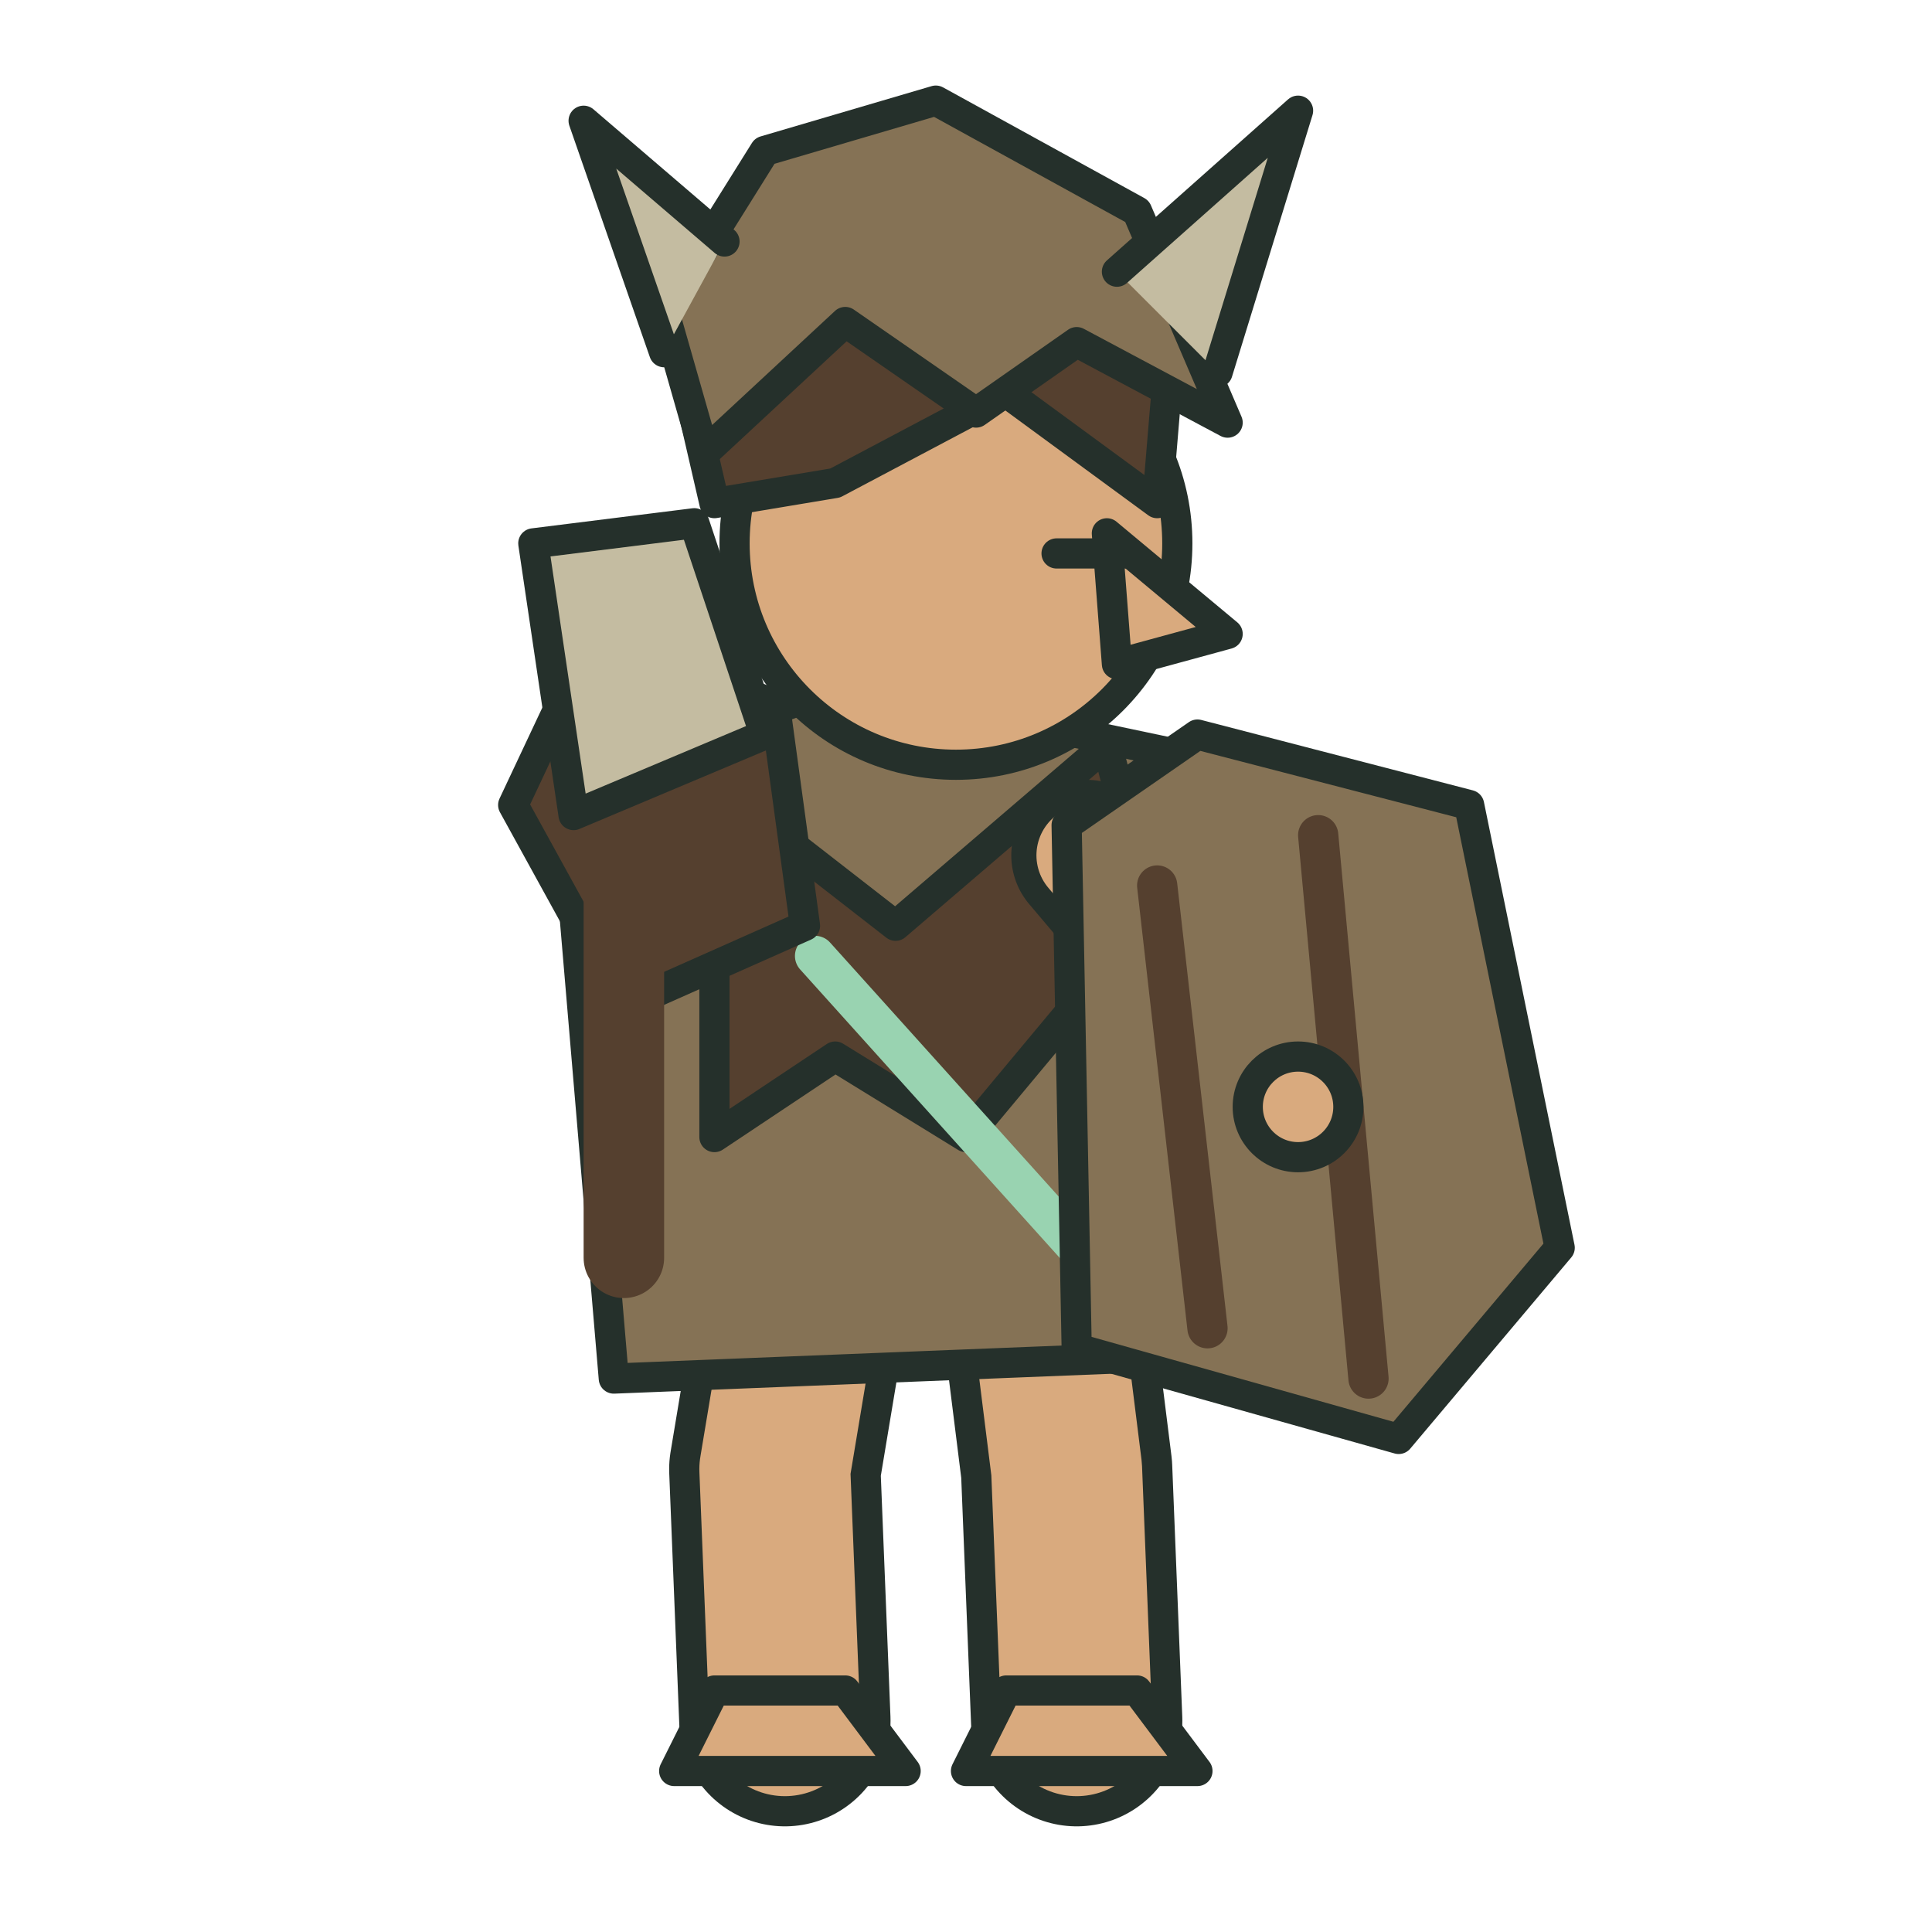
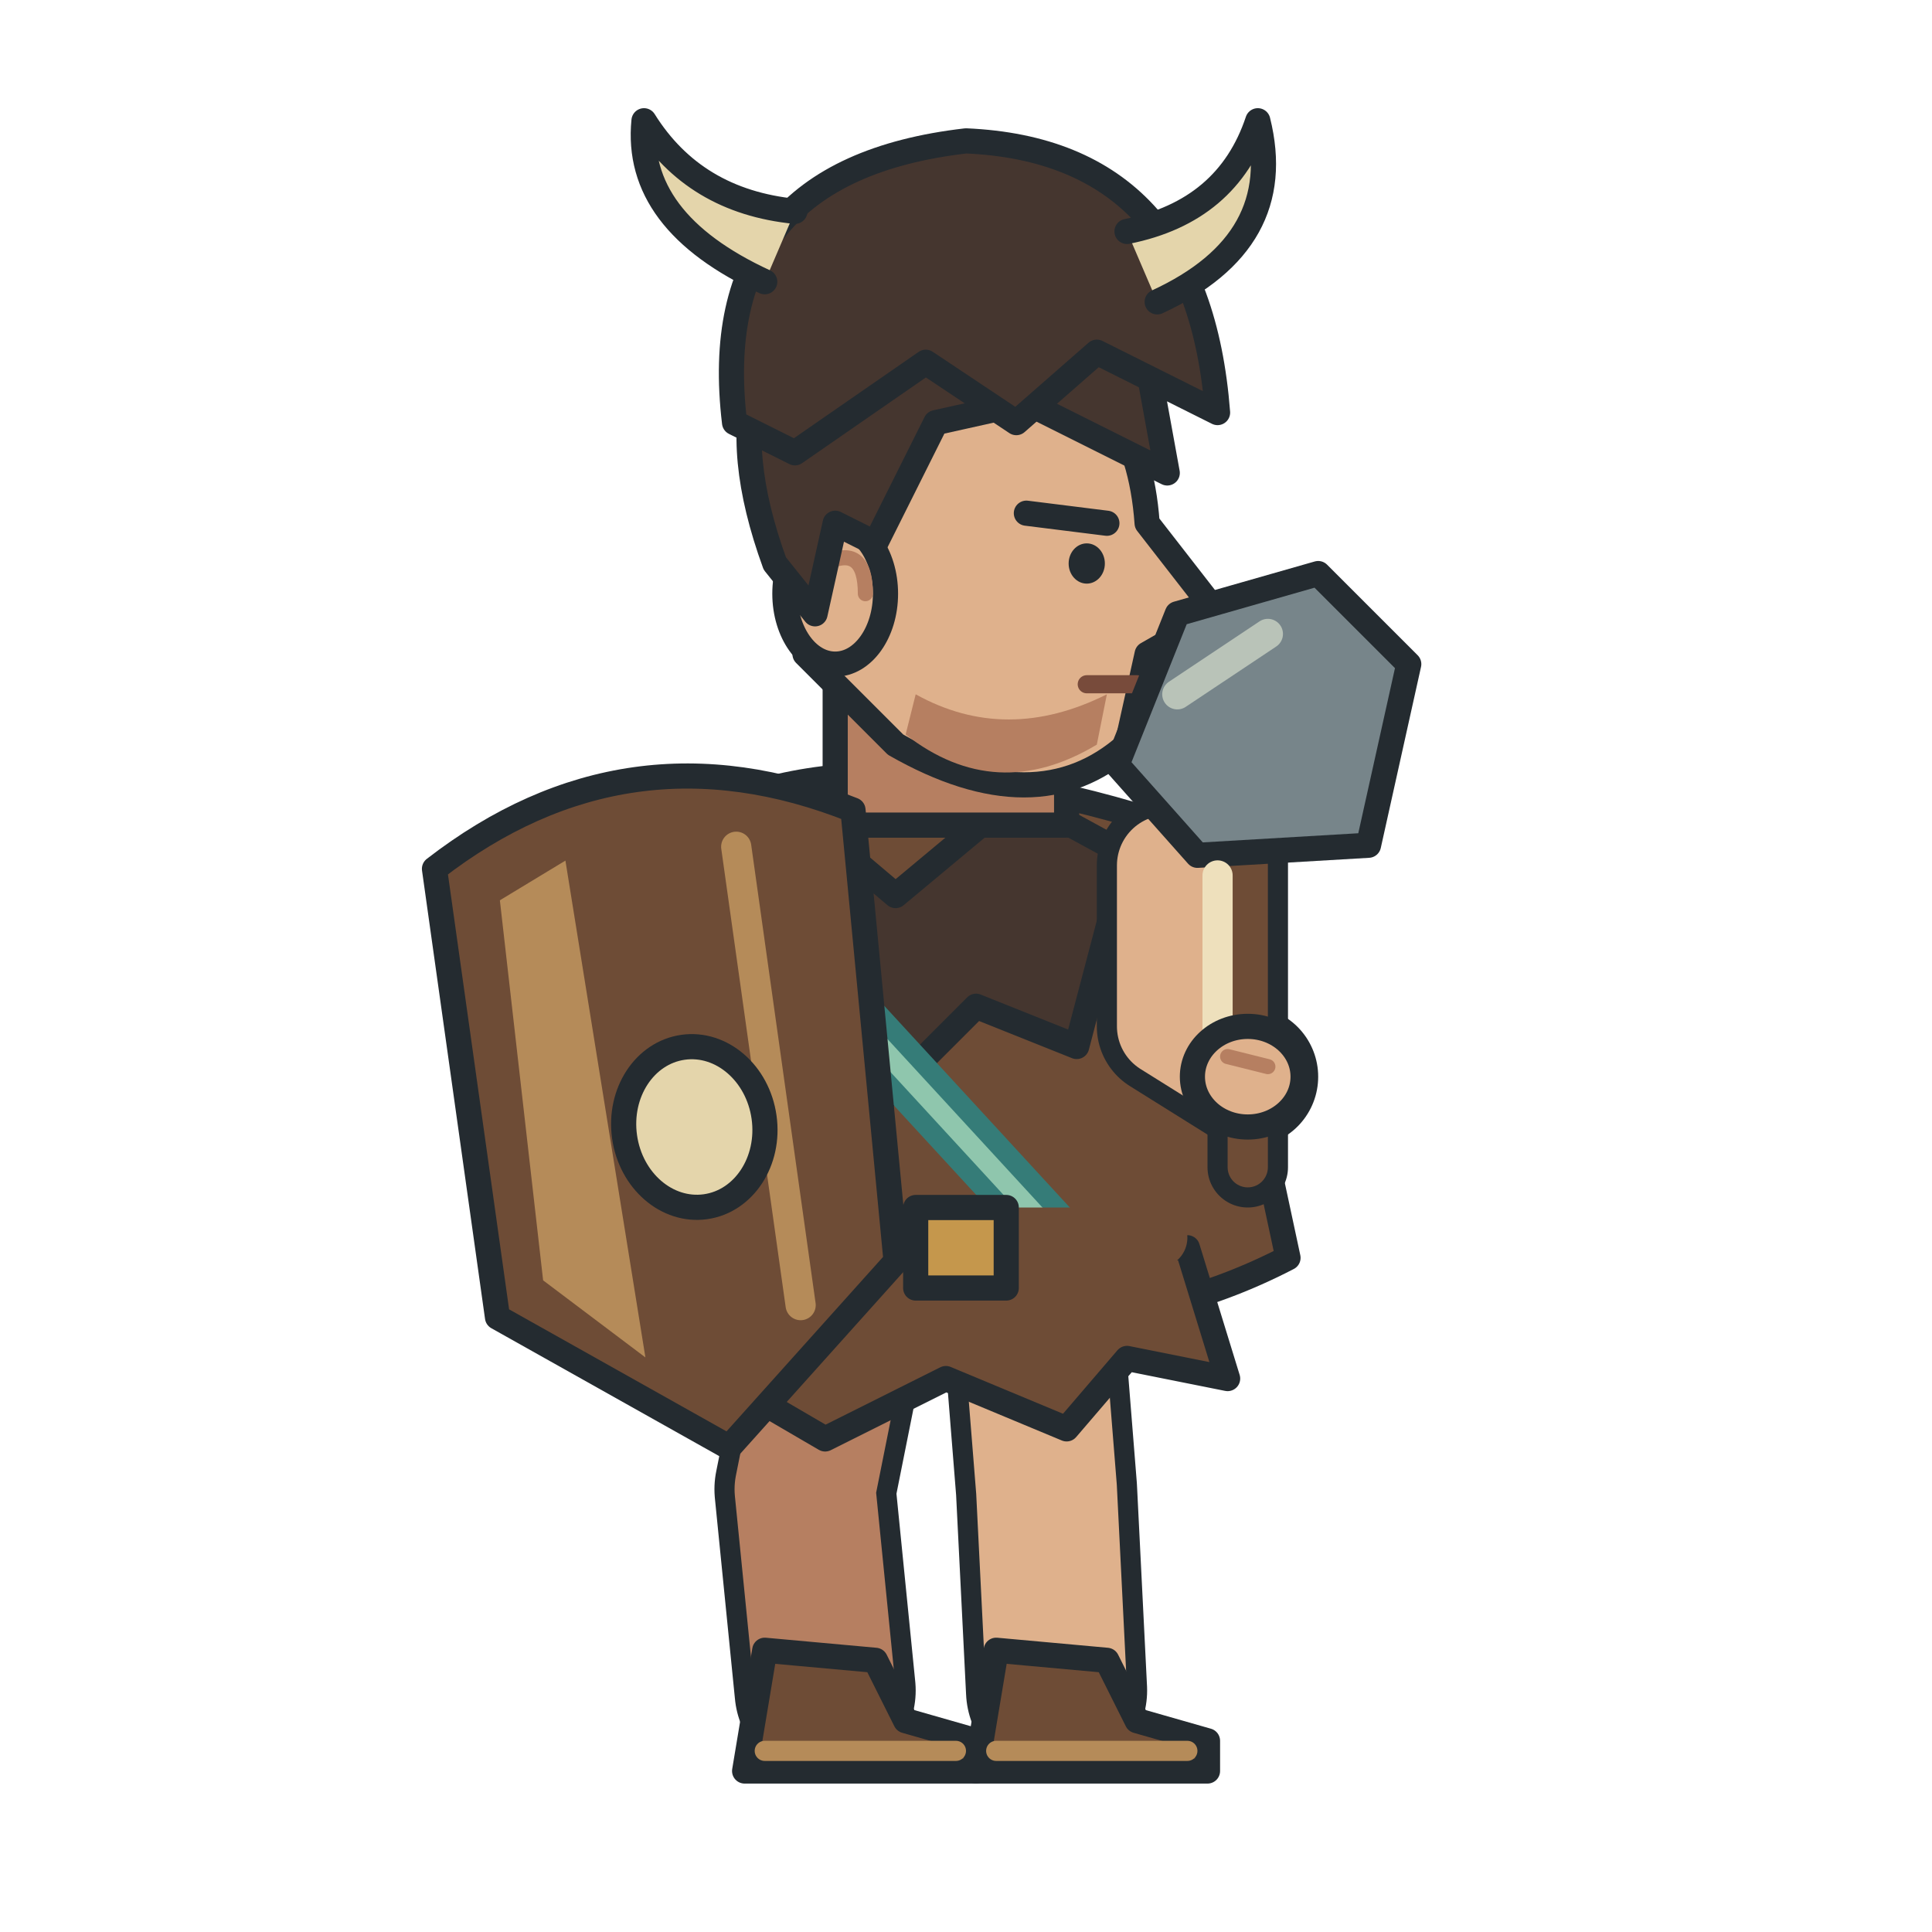
<svg xmlns="http://www.w3.org/2000/svg" width="192" height="192" viewBox="0 0 192 192">
-   <path d="M81 122L77 146 78 171" fill="none" stroke="#25302b" stroke-width="21" stroke-linejoin="round" stroke-linecap="round" />
-   <path d="M81 122L77 146 78 171" fill="none" stroke="#d9aa7e" stroke-width="15" stroke-linejoin="round" stroke-linecap="round" />
-   <path d="M71 168h13l6 8h-23z" fill="#d9aa7e" stroke="#25302b" stroke-width="3" stroke-linejoin="round" stroke-linecap="round" />
-   <path d="M103 122L106 146 107 171" fill="none" stroke="#25302b" stroke-width="21" stroke-linejoin="round" stroke-linecap="round" />
-   <path d="M103 122L106 146 107 171" fill="none" stroke="#d9aa7e" stroke-width="15" stroke-linejoin="round" stroke-linecap="round" />
-   <path d="M100 168h13l6 8h-23z" fill="#d9aa7e" stroke="#25302b" stroke-width="3" stroke-linejoin="round" stroke-linecap="round" />
+   <path d="M85 123L80 148 82 168" fill="none" stroke="#242b30" stroke-width="18" stroke-linejoin="round" stroke-linecap="round" />
+   <path d="M85 123L80 148 82 168" fill="none" stroke="#b67f61" stroke-width="14" stroke-linejoin="round" stroke-linecap="round" />
+   <path d="M76 164l11 1 3 6 7 2v3H74z" fill="#6e4c36" stroke="#242b30" stroke-width="2.5" stroke-linejoin="round" stroke-linecap="round" />
+   <path d="M76 174h19" fill="none" stroke="#b58b59" stroke-width="2" stroke-linejoin="round" stroke-linecap="round" />
+   <path d="M102 123L104 148 105 168" fill="none" stroke="#242b30" stroke-width="18" stroke-linejoin="round" stroke-linecap="round" />
+   <path d="M102 123L104 148 105 168" fill="none" stroke="#dfb18c" stroke-width="14" stroke-linejoin="round" stroke-linecap="round" />
+   <path d="M99 164l11 1 3 6 7 2v3H97z" fill="#6e4c36" stroke="#242b30" stroke-width="2.5" stroke-linejoin="round" stroke-linecap="round" />
+   <path d="M99 174h19" fill="none" stroke="#b58b59" stroke-width="2" stroke-linejoin="round" stroke-linecap="round" />
  <g transform="translate(0 0)">
-     <path d="M56 78l28-10 38 8 14 58-75 3z" fill="#857255" stroke="#25302b" stroke-width="3" stroke-linejoin="round" stroke-linecap="round" />
-     <path d="M71 78l18 14 21-18 8 31-12-4-10 12-13-8-12 8z" fill="#55402f" stroke="#25302b" stroke-width="3" stroke-linejoin="round" stroke-linecap="round" />
-     <path d="M81 95l27 30" fill="none" stroke="#99d3b1" stroke-width="4" stroke-linejoin="round" stroke-linecap="round" />
-     <path d="M51 80l8-17 18 7 3 22-18 8z" fill="#55402f" stroke="#25302b" stroke-width="3" stroke-linejoin="round" stroke-linecap="round" />
+     <path d="M66 83q18-12 53 0l9 42q-25 13-60 0z" fill="#6e4c36" stroke="#242b30" stroke-width="2.5" stroke-linejoin="round" stroke-linecap="round" />
+     <path d="M66 84l10-6 13 11 12-10 11 6-5 19-10-4-9 9-10-8-10 6z" fill="#45362f" stroke="#242b30" stroke-width="2.5" stroke-linejoin="round" stroke-linecap="round" />
+     <path d="M82 98l23 25" fill="none" stroke="#357c78" stroke-width="6" stroke-linejoin="round" stroke-linecap="round" />
+     <path d="M82 98l23 25" fill="none" stroke="#8fc6ad" stroke-width="2" stroke-linejoin="round" stroke-linecap="round" />
+     <path d="M72 124h46l4 13-10-2-6 7-12-5-12 6-12-7z" fill="#6e4c36" stroke="#242b30" stroke-width="2.5" stroke-linejoin="round" stroke-linecap="round" />
+     <path d="M75 123h40" fill="none" stroke="#6e4c36" stroke-width="6" stroke-linejoin="round" stroke-linecap="round" />
+     <path d="M91 120h9v8h-9z" fill="#c5974c" stroke="#242b30" stroke-width="2.5" stroke-linejoin="round" stroke-linecap="round" />
+     <path d="M83 68v14h23V65" fill="#b67f61" stroke="#242b30" stroke-width="2.5" stroke-linejoin="round" stroke-linecap="round" />
+     <path d="M79 43Q86 31 102 35Q113 38 114 52l7 9-7 4-2 9q-9 8-23 0l-9-9z" fill="#dfb18c" stroke="#242b30" stroke-width="2.5" stroke-linejoin="round" stroke-linecap="round" />
+     <path d="M91 69q9 5 19 0l-1 5q-10 6-19-1z" fill="#b67f61" stroke="none" stroke-width="2.5" stroke-linejoin="round" stroke-linecap="round" />
+     <ellipse cx="83" cy="59" rx="5" ry="7" fill="#dfb18c" stroke="#242b30" stroke-width="2.5" />
+     <path d="M82 56q4-2 4 3" fill="none" stroke="#b67f61" stroke-width="1.5" stroke-linejoin="round" stroke-linecap="round" />
+     <path d="M102 51l8 1" fill="none" stroke="#242b30" stroke-width="2.5" stroke-linejoin="round" stroke-linecap="round" />
+     <ellipse cx="108" cy="56" rx="1.8" ry="2" fill="#242b30" stroke="none" stroke-width="2.5" />
+     <path d="M108 68h5" fill="none" stroke="#784b3b" stroke-width="1.8" stroke-linejoin="round" stroke-linecap="round" />
+     <path d="M77 56q-8-22 9-29 16-8 28 9l2 11-14-7-9 2-6 12-4-2-2 9z" fill="#45362f" stroke="#242b30" stroke-width="2.5" stroke-linejoin="round" stroke-linecap="round" />
+     <path d="M81 39q8-11 18-8" fill="none" stroke="#76604a" stroke-width="3" stroke-linejoin="round" stroke-linecap="round" />
+     <path d="M73 42q-3-25 23-28 23 1 25 27l-12-6-8 7-9-6-13 9z" fill="#45362f" stroke="#242b30" stroke-width="2.5" stroke-linejoin="round" stroke-linecap="round" />
+     <path d="M76 28Q63 22 64 12q5 8 15 9M112 23q10-2 13-11 3 12-10 18" fill="#e4d5ab" stroke="#242b30" stroke-width="2.5" stroke-linejoin="round" stroke-linecap="round" />
  </g>
-   <g transform="translate(0 0)">
-     <circle cx="95" cy="54" r="22" fill="#d9aa7e" stroke="#25302b" stroke-width="3" />
-     <path d="M110 53l12 10-11 3z" fill="#d9aa7e" stroke="#25302b" stroke-width="3" stroke-linejoin="round" stroke-linecap="round" />
-     <path d="M105 55h7" fill="none" stroke="#25302b" stroke-width="3" stroke-linejoin="round" stroke-linecap="round" />
-     <path d="M71 50l-3-13 12-15 11 7 8-9 17 18-1 12-15-11-17 9z" fill="#55402f" stroke="#25302b" stroke-width="3" stroke-linejoin="round" stroke-linecap="round" />
-     <path d="M66 31l10-16 17-5 20 11 9 21-15-8-10 7-13-9-14 13z" fill="#857255" stroke="#25302b" stroke-width="3" stroke-linejoin="round" stroke-linecap="round" />
-     <path d="M72 24L58 12l8 23M111 27l18-16-8 26" fill="#c4bca1" stroke="#25302b" stroke-width="3" stroke-linejoin="round" stroke-linecap="round" />
+   <path d="M70 86L65 101 69 112" fill="none" stroke="#242b30" stroke-width="14" stroke-linejoin="round" stroke-linecap="round" />
+   <path d="M70 86L65 101 69 112" fill="none" stroke="#b67f61" stroke-width="10" stroke-linejoin="round" stroke-linecap="round" />
+   <g transform="translate(69 112) rotate(-8)">
+     <path d="M-22-29q21-12 42 0l-2 45-19 16-21-16z" fill="#6e4c36" stroke="#242b30" stroke-width="2.5" stroke-linejoin="round" stroke-linecap="round" />
+     <path d="M-16-25l7-3 1 50-9-9z" fill="#b58b59" stroke="none" stroke-width="2.5" stroke-linejoin="round" stroke-linecap="round" />
+     <path d="M8-27v46" fill="none" stroke="#b58b59" stroke-width="3" stroke-linejoin="round" stroke-linecap="round" />
+     <ellipse cx="0" cy="0" rx="7" ry="8" fill="#e4d5ab" stroke="#242b30" stroke-width="2.5" />
  </g>
-   <path d="M108 85L119 98 129 110" fill="none" stroke="#25302b" stroke-width="15" stroke-linejoin="round" stroke-linecap="round" />
-   <path d="M108 85L119 98 129 110" fill="none" stroke="#d9aa7e" stroke-width="10" stroke-linejoin="round" stroke-linecap="round" />
-   <g transform="translate(62 110) rotate(0)">
-     <path d="M0 15v-43" fill="none" stroke="#55402f" stroke-width="8" stroke-linejoin="round" stroke-linecap="round" />
-     <path d="M-9-56l16-2 7 21-19 8z" fill="#c4bca1" stroke="#25302b" stroke-width="3" stroke-linejoin="round" stroke-linecap="round" />
+   <path d="M116 86L116 102 124 107" fill="none" stroke="#242b30" stroke-width="14" stroke-linejoin="round" stroke-linecap="round" />
+   <path d="M116 86L116 102 124 107" fill="none" stroke="#dfb18c" stroke-width="10" stroke-linejoin="round" stroke-linecap="round" />
+   <g transform="translate(124 107)">
+     <g transform="rotate(0)">
+       <path d="M0 9V-24" fill="none" stroke="#242b30" stroke-width="8" stroke-linejoin="round" stroke-linecap="round" />
+       <path d="M0 9V-24" fill="none" stroke="#6e4c36" stroke-width="4" stroke-linejoin="round" stroke-linecap="round" />
+       <path d="M-7-46l14-4 9 9-4 18-17 1-8-9z" fill="#77858a" stroke="#242b30" stroke-width="2.5" stroke-linejoin="round" stroke-linecap="round" />
+       <path d="M-7-38l9-6" fill="none" stroke="#b9c3b8" stroke-width="3" stroke-linejoin="round" stroke-linecap="round" />
+       <path d="M-3-20v19" fill="none" stroke="#eee0bc" stroke-width="3" stroke-linejoin="round" stroke-linecap="round" />
+     </g>
  </g>
-   <g transform="translate(129 110) rotate(0)">
-     <path d="M-23-28l13-9 27 7 9 44-16 19-32-9z" fill="#857255" stroke="#25302b" stroke-width="3" stroke-linejoin="round" stroke-linecap="round" />
-     <path d="M-14-22L-9 22M2-27l5 54" fill="none" stroke="#55402f" stroke-width="4" stroke-linejoin="round" stroke-linecap="round" />
-   </g>
-   <circle cx="129" cy="110" r="5" fill="#d9aa7e" stroke="#25302b" stroke-width="3" />
+   <ellipse cx="124" cy="107" rx="5.5" ry="5" fill="#dfb18c" stroke="#242b30" stroke-width="2.5" />
+   <path d="M122 105l4 1" fill="none" stroke="#b67f61" stroke-width="1.5" stroke-linejoin="round" stroke-linecap="round" />
</svg>
